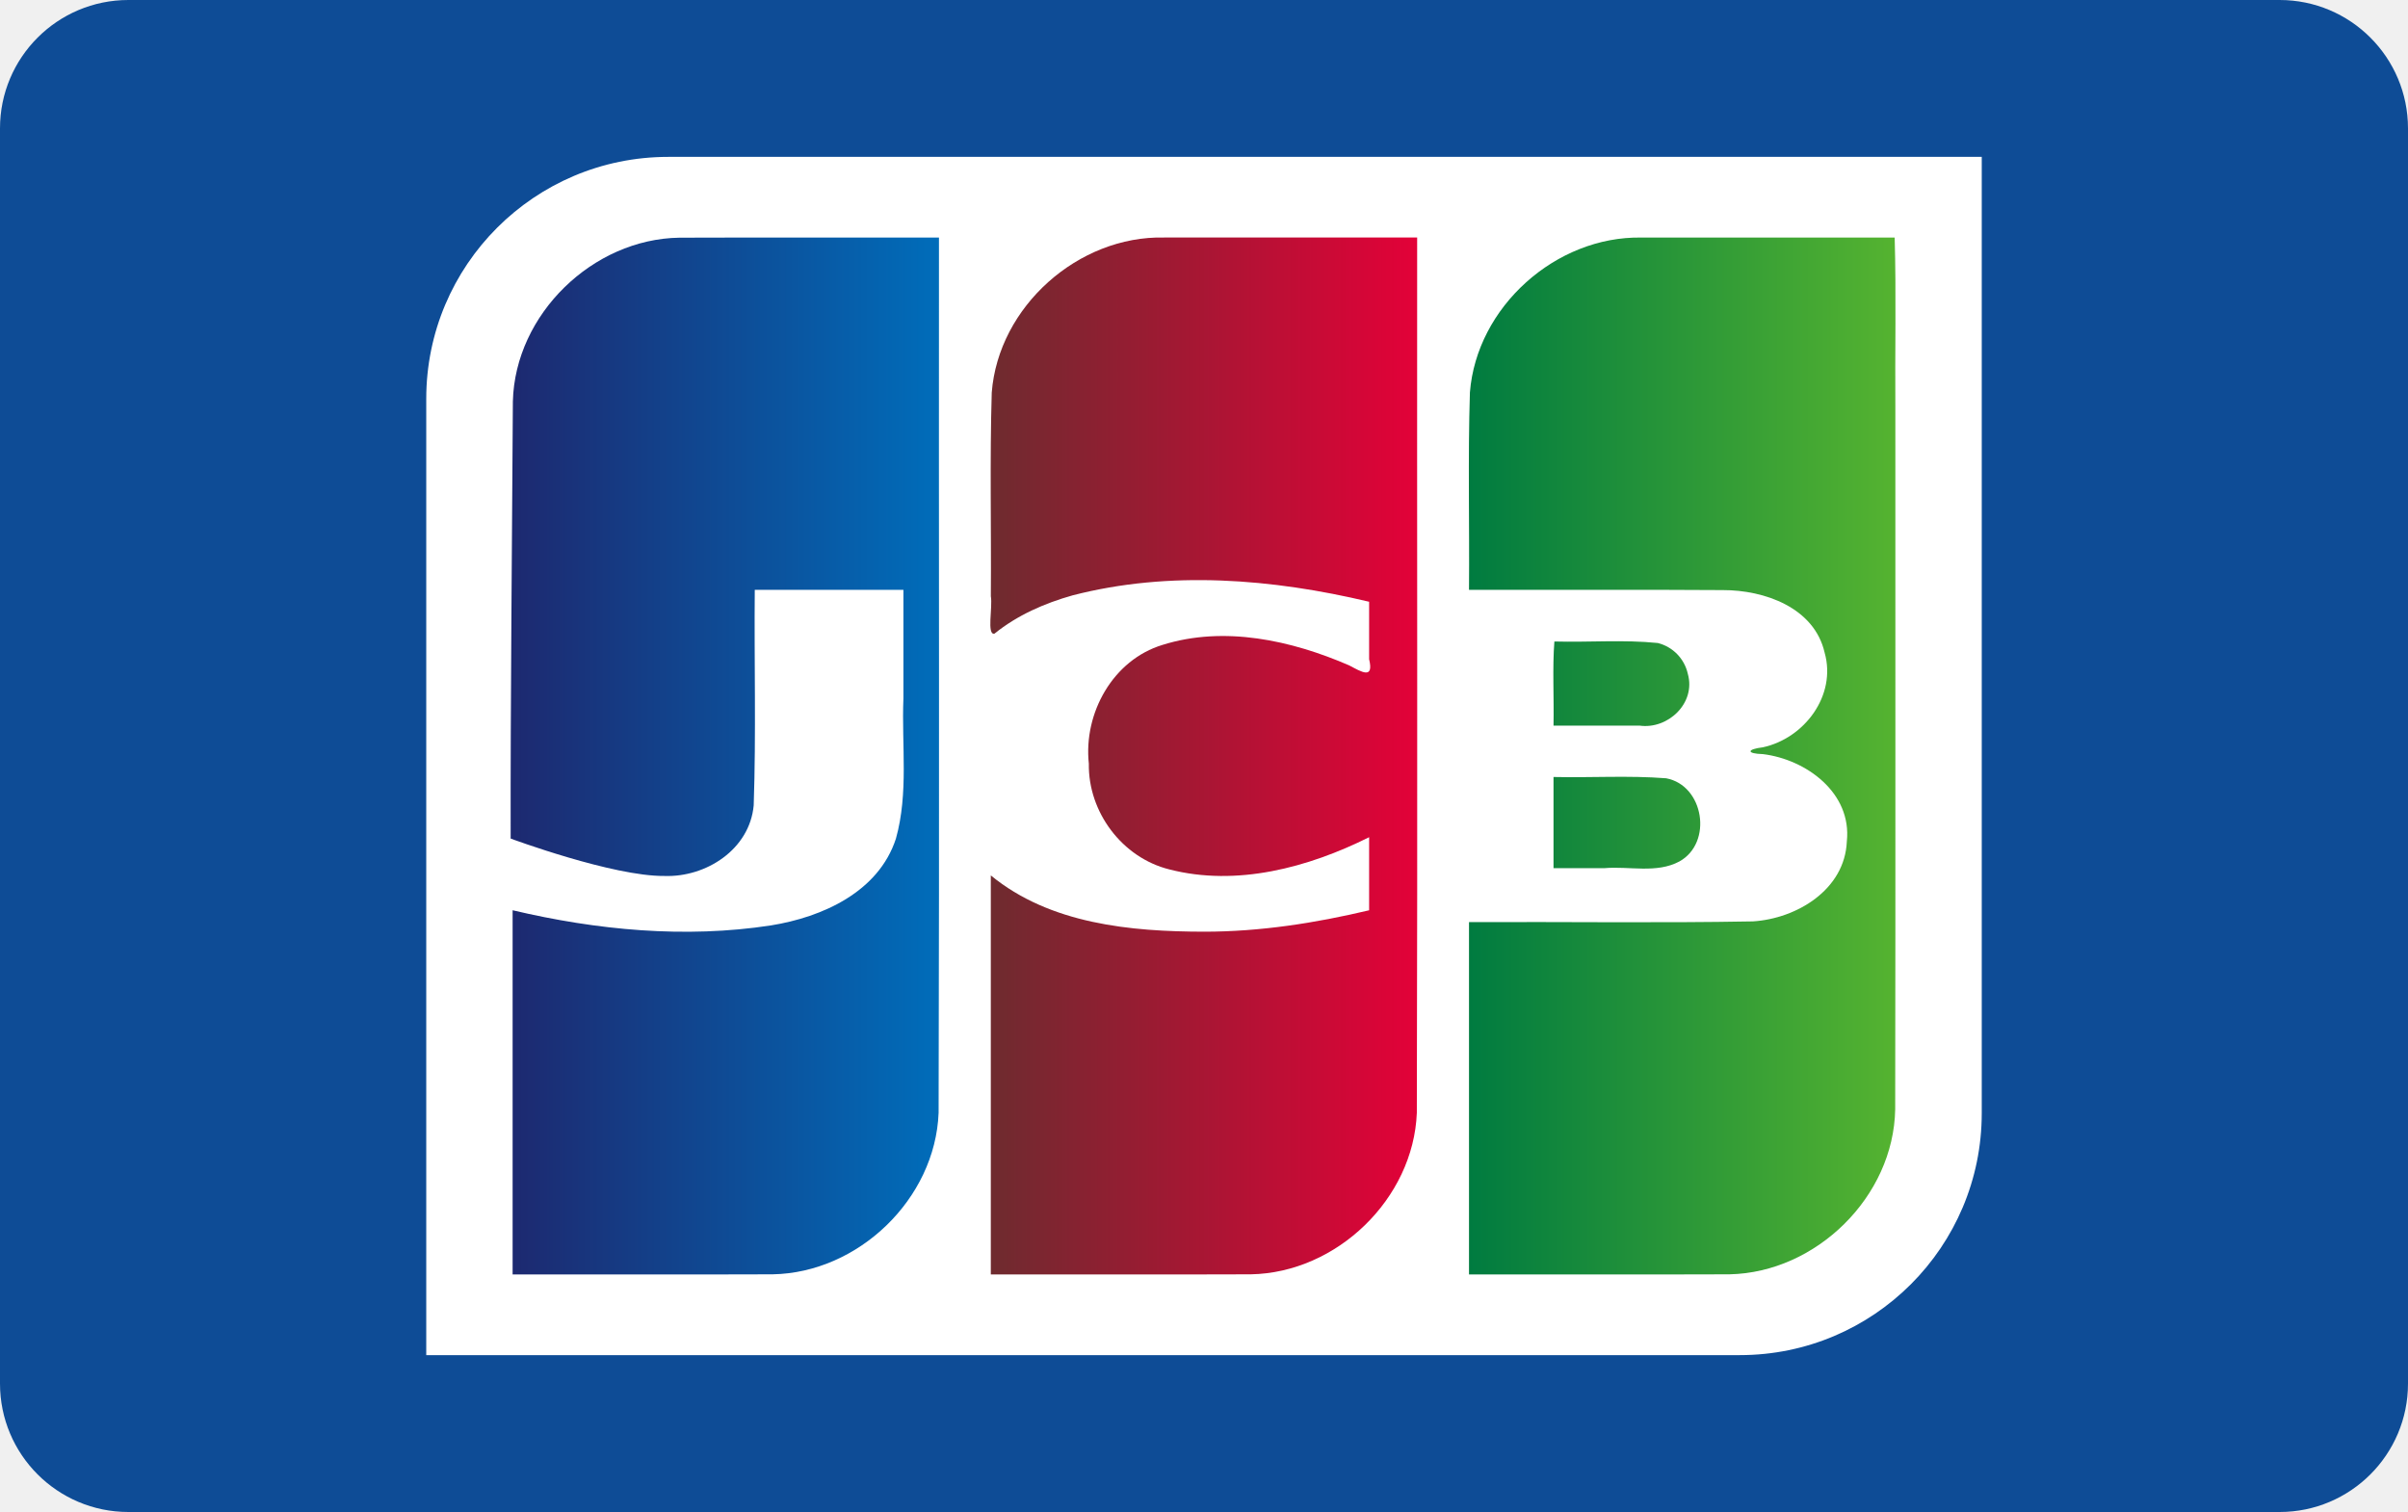
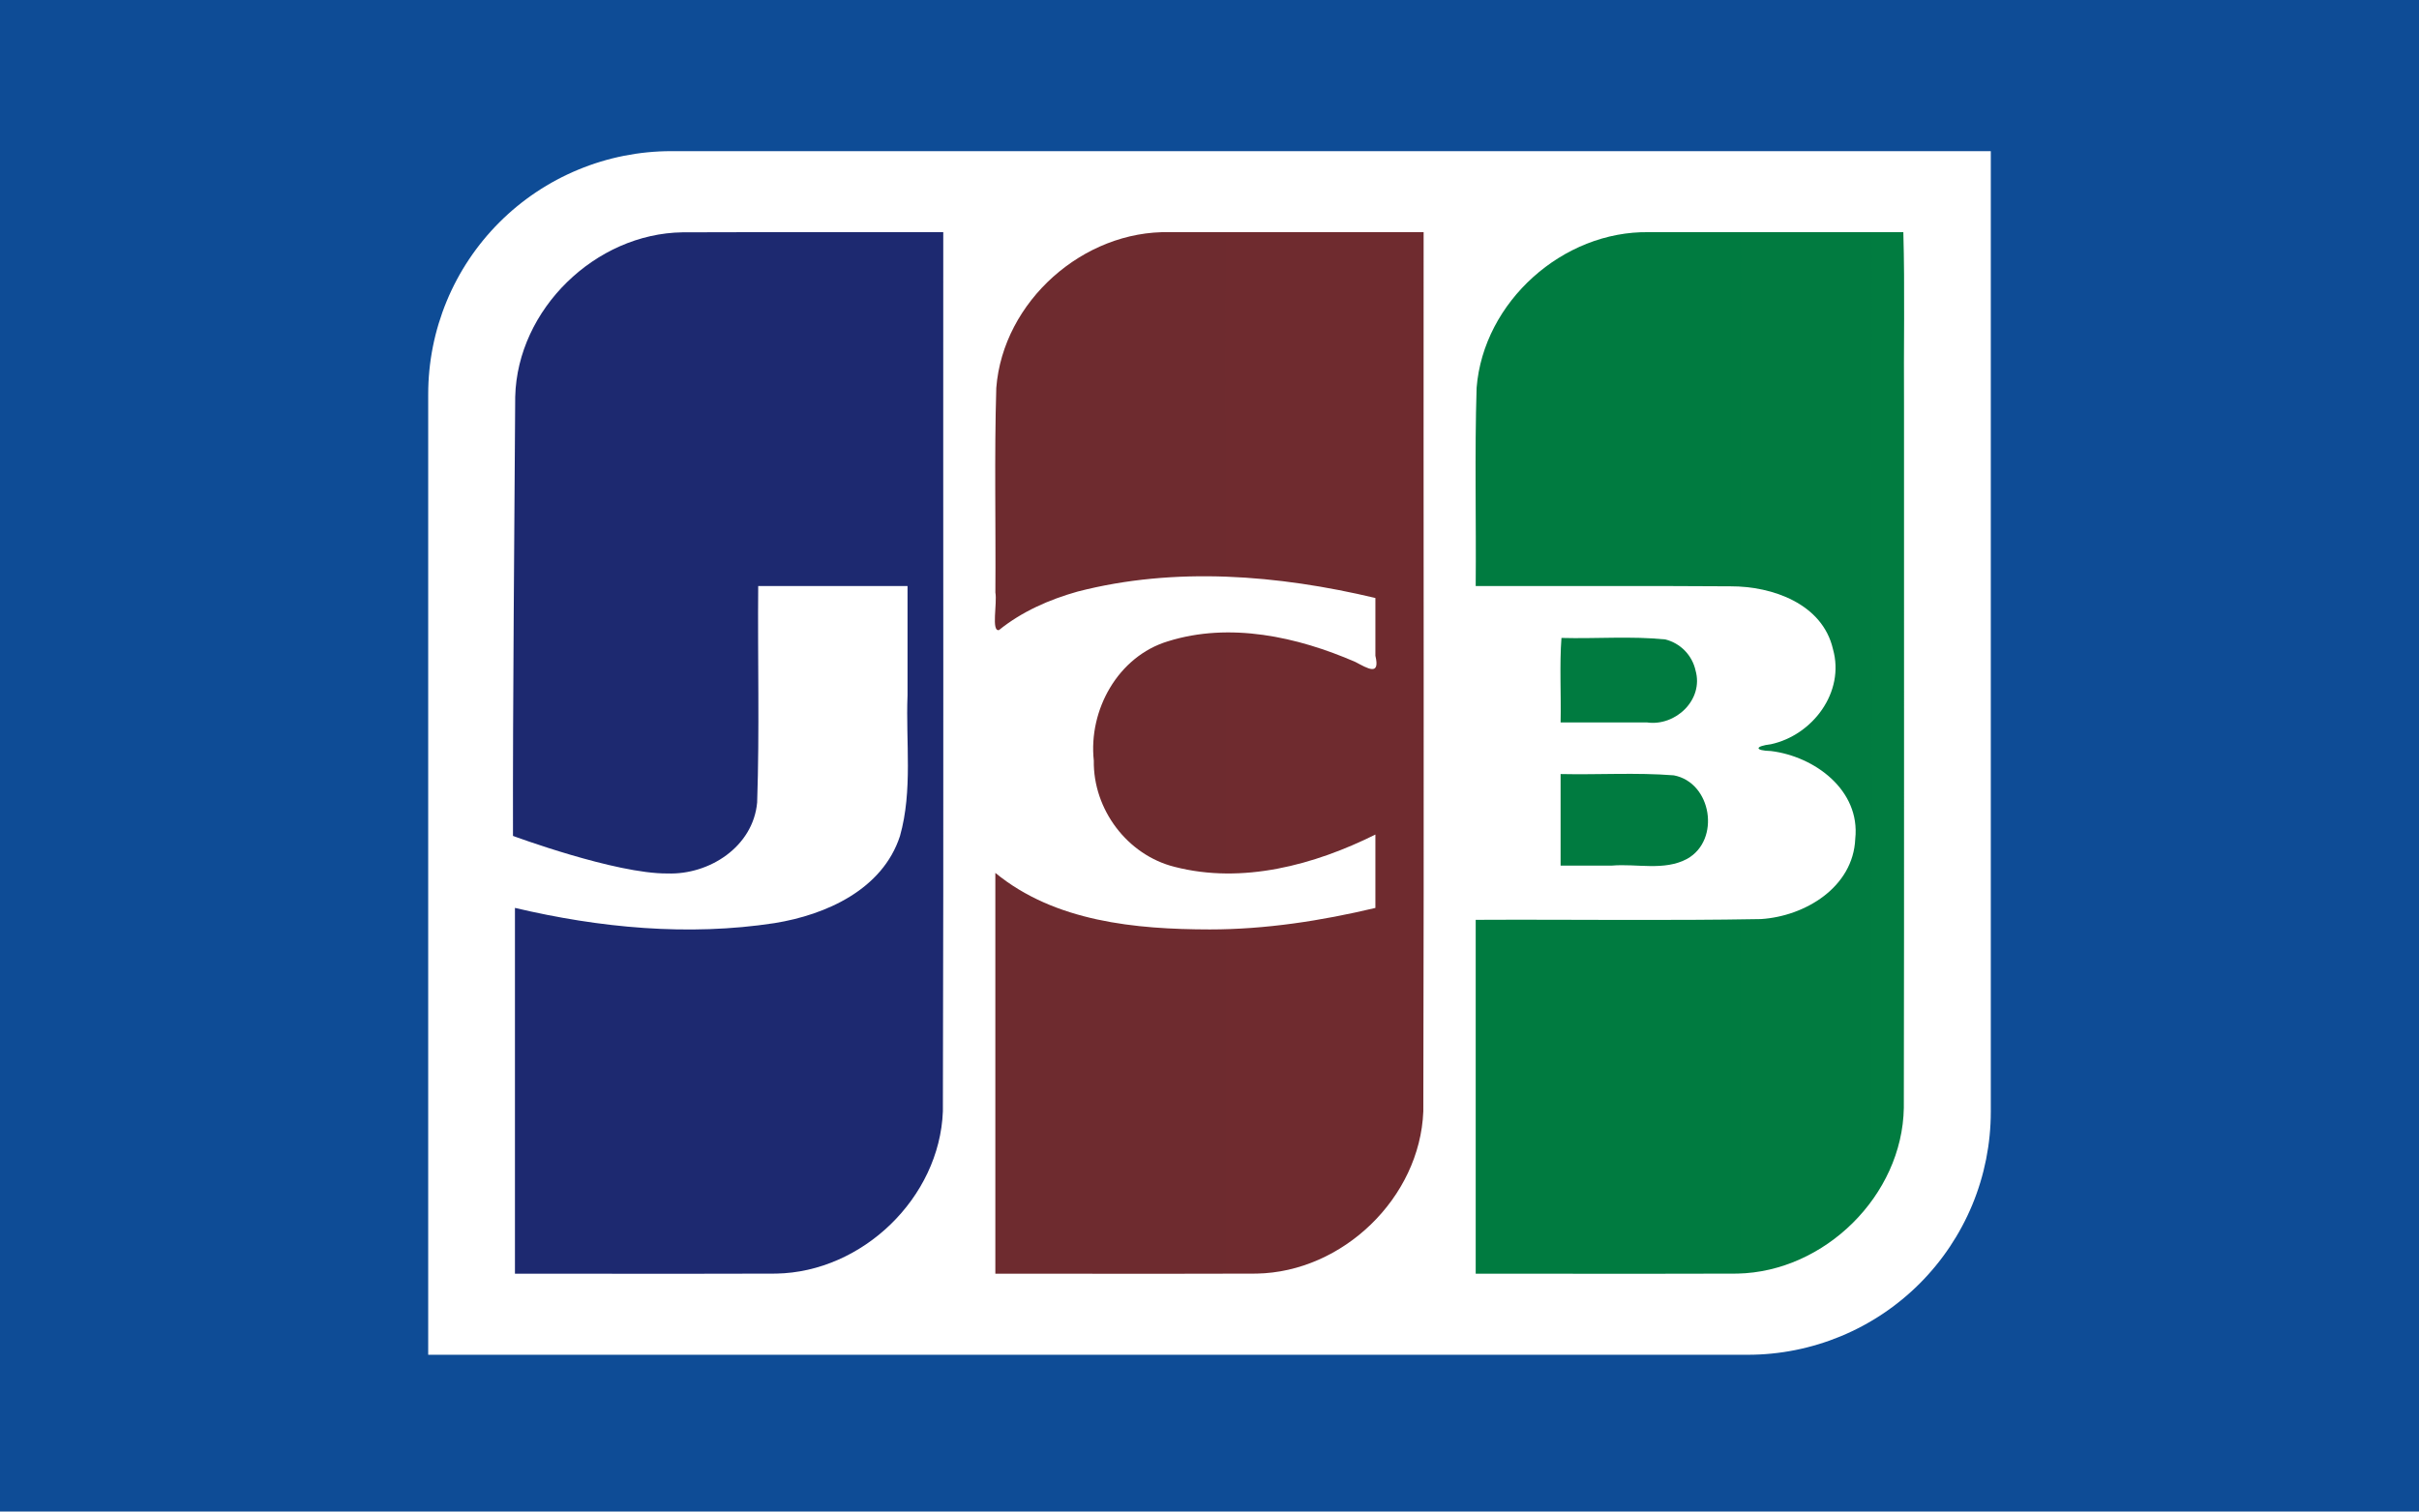
- <svg xmlns="http://www.w3.org/2000/svg" viewBox="0 0 750 471">
+ <svg xmlns="http://www.w3.org/2000/svg" width="64" height="40" viewBox="0 0 64 40" fill="none">
+   <rect width="64" height="40" fill="#0E4C96" />
+   <path fill-rule="evenodd" clip-rule="evenodd" d="M52.671 29.421C52.671 30.265 52.505 31.102 52.182 31.882C51.858 32.662 51.385 33.371 50.788 33.968C50.191 34.565 49.482 35.039 48.701 35.362C47.921 35.685 47.085 35.852 46.24 35.852H11.329V10.432C11.329 9.587 11.495 8.751 11.818 7.97C12.141 7.19 12.615 6.481 13.212 5.884C13.809 5.287 14.518 4.813 15.299 4.49C16.079 4.166 16.915 4 17.76 4H52.671V29.421Z" fill="white" />
+   <path fill-rule="evenodd" clip-rule="evenodd" d="M41.289 20.484C42.286 20.506 43.289 20.44 44.283 20.518C45.288 20.706 45.53 22.229 44.637 22.728C44.028 23.056 43.303 22.849 42.642 22.907H41.289V20.484ZM44.859 17.741C45.081 18.523 44.326 19.226 43.574 19.118H41.289C41.305 18.38 41.258 17.58 41.312 16.882C42.227 16.907 43.151 16.829 44.061 16.922C44.257 16.971 44.435 17.074 44.576 17.218C44.717 17.363 44.815 17.544 44.859 17.741ZM50.357 6.144C50.4 7.638 50.363 9.21 50.375 10.734C50.372 16.929 50.382 23.124 50.37 29.318C50.33 31.64 48.273 33.657 45.967 33.704C43.659 33.712 41.351 33.705 39.043 33.707V24.342C41.558 24.329 44.075 24.368 46.588 24.322C47.754 24.249 49.032 23.48 49.085 22.197C49.223 20.908 48.008 20.016 46.854 19.875C46.41 19.863 46.424 19.746 46.854 19.695C47.955 19.456 48.818 18.318 48.495 17.177C48.218 15.977 46.892 15.513 45.79 15.516C43.541 15.5 41.293 15.513 39.043 15.509C39.058 13.761 39.013 12.01 39.067 10.264C39.246 7.983 41.354 6.104 43.628 6.144H50.357Z" fill="url(#paint0_linear_17_2768)" />
+   <path fill-rule="evenodd" clip-rule="evenodd" d="M13.631 10.5C13.688 8.182 15.755 6.181 18.057 6.148C20.357 6.14 22.657 6.146 24.956 6.144C24.95 13.899 24.968 21.655 24.946 29.411C24.858 31.701 22.814 33.664 20.536 33.704C18.232 33.712 15.928 33.705 13.624 33.707V24.026C15.863 24.555 18.209 24.779 20.492 24.429C21.857 24.209 23.35 23.54 23.811 22.124C24.152 20.912 23.961 19.638 24.011 18.395V15.509H20.06C20.043 17.418 20.097 19.33 20.032 21.237C19.925 22.409 18.765 23.154 17.66 23.115C16.288 23.128 13.572 22.121 13.572 22.121C13.565 18.543 13.611 14.065 13.631 10.5Z" fill="url(#paint1_linear_17_2768)" />
+   <path fill-rule="evenodd" clip-rule="evenodd" d="M26.429 16.674C26.222 16.718 26.387 15.965 26.335 15.68C26.348 13.875 26.305 12.068 26.359 10.265C26.536 7.976 28.663 6.091 30.944 6.144H37.665C37.659 13.9 37.678 21.655 37.657 29.411C37.567 31.701 35.523 33.664 33.246 33.704C30.942 33.712 28.638 33.705 26.334 33.707V23.1C27.908 24.392 30.046 24.593 32.007 24.596C33.485 24.596 34.953 24.368 36.389 24.027V22.085C34.771 22.891 32.87 23.403 31.077 22.94C29.826 22.628 28.919 21.42 28.939 20.129C28.794 18.787 29.581 17.37 30.9 16.971C32.538 16.458 34.322 16.85 35.858 17.517C36.186 17.689 36.52 17.902 36.389 17.353V15.825C33.821 15.214 31.09 14.989 28.51 15.655C27.763 15.865 27.036 16.184 26.429 16.675V16.674Z" fill="url(#paint2_linear_17_2768)" />
  <defs>
-     <linearGradient id="a" x1=".03%" x2="99.97%" y1="50%" y2="50%">
-       <stop offset="0%" stop-color="#007B40" />
-       <stop offset="100%" stop-color="#55B330" />
+     <linearGradient id="paint0_linear_17_2768" x1="39.38" y1="1384.35" x2="1172.57" y2="1384.35" gradientUnits="userSpaceOnUse">
+       <stop stop-color="#007B40" />
+       <stop offset="1" stop-color="#55B330" />
    </linearGradient>
-     <linearGradient id="b" x1=".47%" x2="99.99%" y1="50%" y2="50%">
-       <stop offset="0%" stop-color="#1D2970" />
-       <stop offset="100%" stop-color="#006DBA" />
+     <linearGradient id="paint1_linear_17_2768" x1="18.923" y1="1384.36" x2="1152.05" y2="1384.36" gradientUnits="userSpaceOnUse">
+       <stop stop-color="#1D2970" />
+       <stop offset="1" stop-color="#006DBA" />
    </linearGradient>
-     <linearGradient id="c" x1=".11%" x2="99.99%" y1="50%" y2="50%">
-       <stop offset="0%" stop-color="#6E2B2F" />
-       <stop offset="100%" stop-color="#E30138" />
+     <linearGradient id="paint2_linear_17_2768" x1="27.57" y1="1384.42" x2="1160.79" y2="1384.42" gradientUnits="userSpaceOnUse">
+       <stop stop-color="#6E2B2F" />
+       <stop offset="1" stop-color="#E30138" />
    </linearGradient>
  </defs>
-   <g fill="none" fill-rule="evenodd">
-     <rect width="750" height="471" viewBox="0 0 750 471" fill="#0E4C96" rx="40" />
-     <path fill="#FFF" d="M617.24 346.77a75.36 75.36 0 0 1-75.36 75.36H132.76V124.24a75.36 75.36 0 0 1 75.36-75.37h409.12v297.9z" />
-     <path fill="url(#a)" d="M483.86 242.04c11.68.26 23.44-.51 35.08.4 11.78 2.2 14.62 20.05 4.15 25.9-7.14 3.84-15.63 1.42-23.38 2.1h-15.85v-28.4zm41.83-32.14c2.6 9.16-6.24 17.4-15.06 16.13h-26.77c.18-8.64-.37-18.02.27-26.2 10.72.3 21.55-.62 32.21.47a12.75 12.75 0 0 1 9.35 9.6zM590.12 74c.5 17.5.07 35.92.21 53.78-.03 72.6.08 145.2-.05 217.79-.47 27.2-24.58 50.84-51.6 51.39-27.05.1-54.1.01-81.14.04V287.25c29.47-.15 58.96.31 88.41-.23 13.67-.86 28.64-9.87 29.27-24.91 1.61-15.1-12.63-25.55-26.15-27.2-5.2-.14-5.04-1.52 0-2.12 12.9-2.79 23.02-16.13 19.23-29.5-3.24-14.06-18.78-19.5-31.7-19.47-26.35-.18-52.7-.03-79.06-.08.17-20.49-.36-41 .28-61.47 2.09-26.72 26.8-48.75 53.45-48.27h78.85z" />
-     <path fill="url(#b)" d="M159.74 125.04c.67-27.16 24.89-50.61 51.87-51 26.95-.09 53.9-.02 80.84-.04-.07 90.88.15 181.77-.11 272.66-1.04 26.83-24.99 49.83-51.68 50.3-27 .1-54 .02-81 .04V283.55c26.23 6.2 53.73 8.83 80.48 4.72 16-2.57 33.49-10.42 38.9-27.01 3.99-14.2 1.75-29.13 2.34-43.7v-33.82h-46.3c-.2 22.37.43 44.78-.33 67.13-1.25 13.73-14.85 22.46-27.8 22-16.07.16-47.9-11.65-47.9-11.65-.08-41.92.46-94.4.69-136.18z" />
-     <path fill="url(#c)" d="M309.72 197.39c-2.43.52-.5-8.3-1.11-11.65.16-21.15-.35-42.32.28-63.45 2.08-26.83 27-48.92 53.74-48.3h78.76c-.07 90.9.15 181.78-.1 272.66-1.05 26.84-25 49.84-51.69 50.31-27 .1-54 .02-81 .04V272.7c18.45 15.14 43.5 17.5 66.48 17.53 17.32 0 34.53-2.67 51.35-6.67V260.8c-18.96 9.45-41.24 15.45-62.25 10.02-14.65-3.65-25.29-17.81-25.05-32.94-1.7-15.73 7.52-32.33 22.98-37 19.2-6.02 40.1-1.42 58.1 6.39 3.85 2.02 7.76 4.52 6.22-1.92v-17.9c-30.09-7.16-62.1-9.8-92.33-2-8.75 2.46-17.27 6.2-24.38 11.95z" />
-   </g>
</svg>
